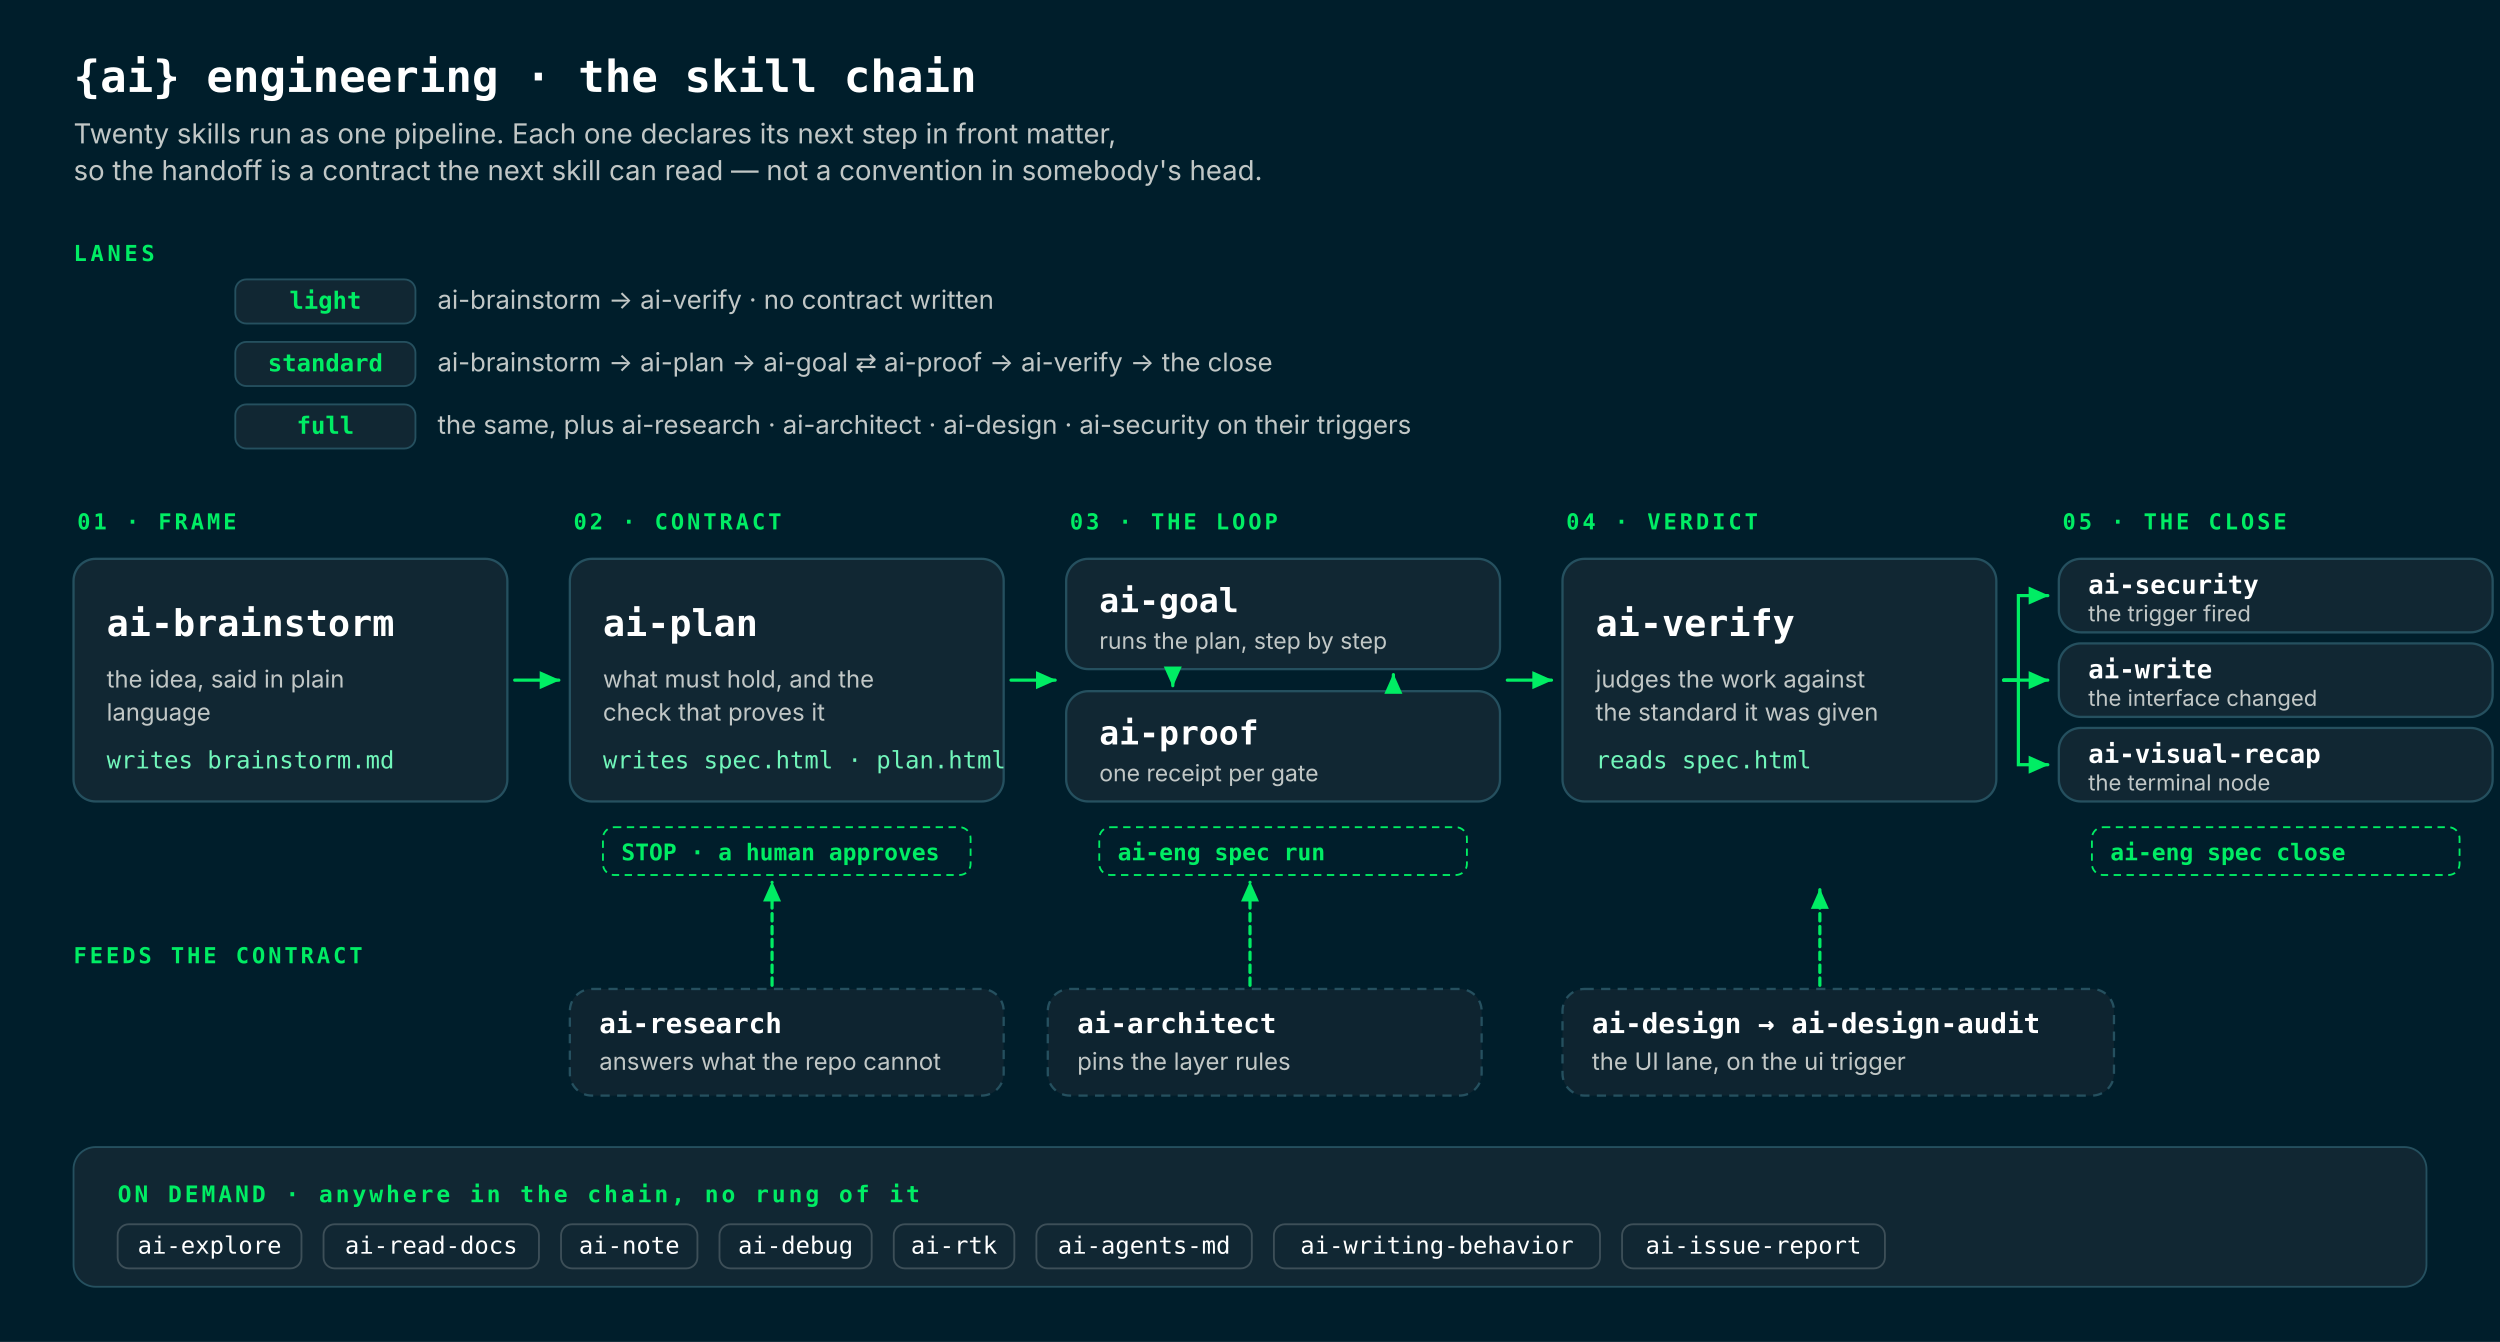
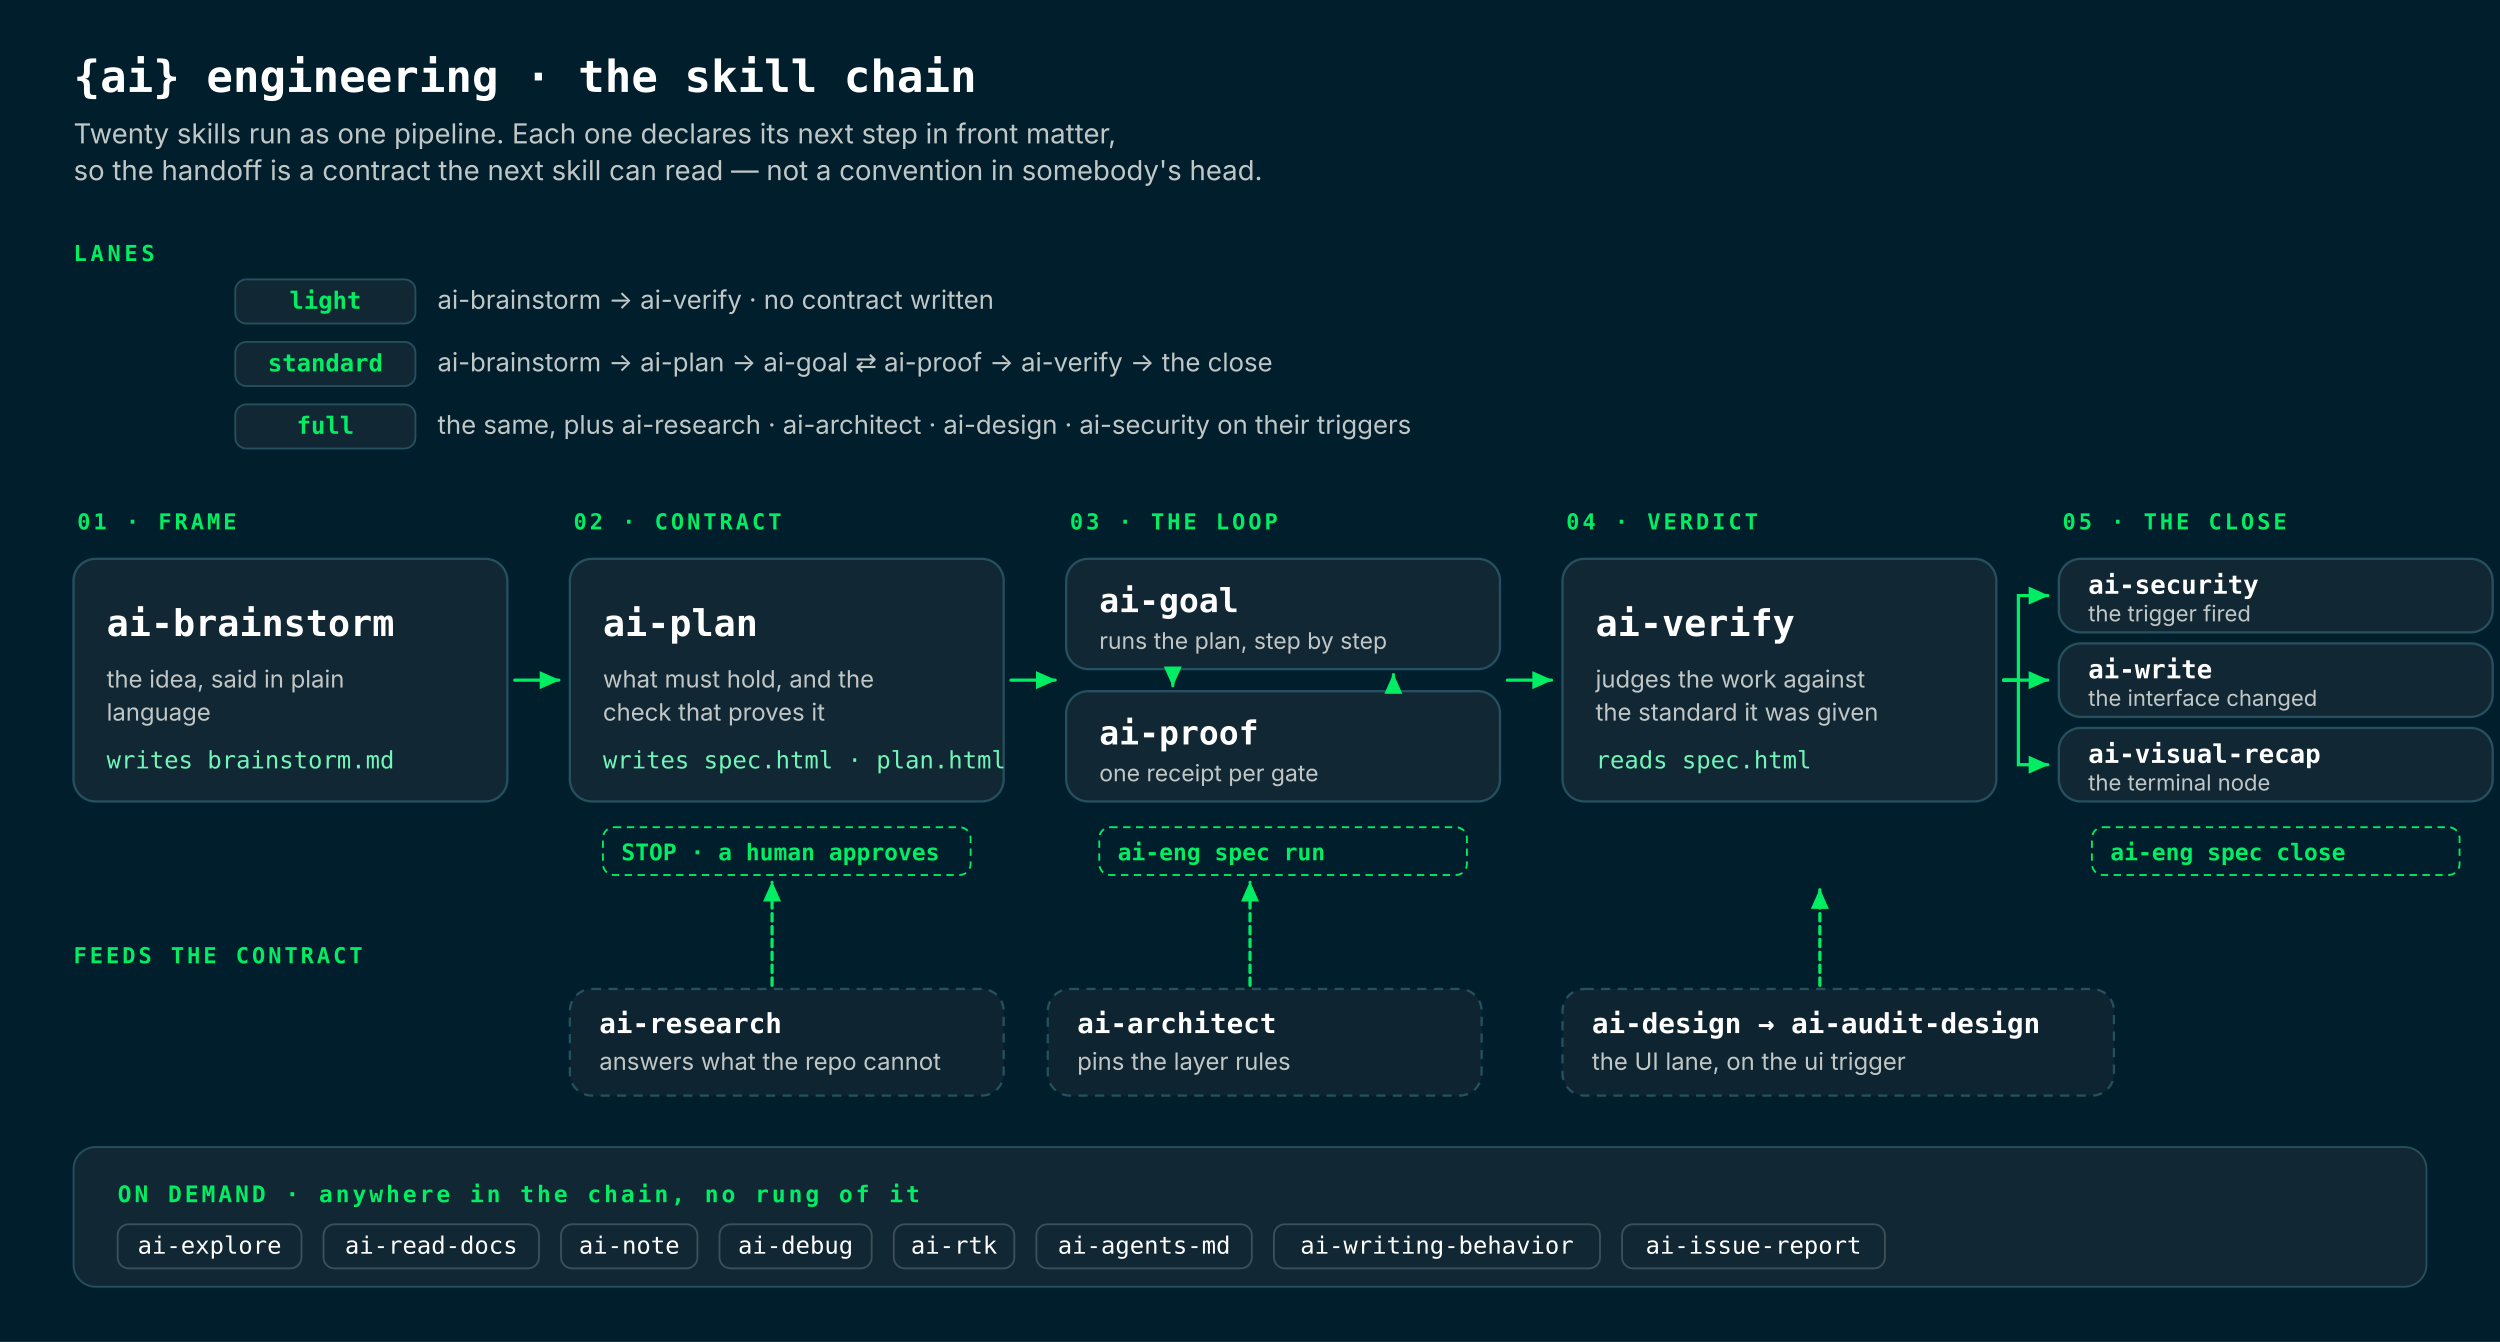
<svg xmlns="http://www.w3.org/2000/svg" viewBox="0 0 1360 730" width="1360" height="730" role="img">
  <defs>
    <marker id="head" viewBox="0 0 10 10" refX="8.5" refY="5" markerWidth="7" markerHeight="7" orient="auto-start-reverse">
      <path d="M 0 1 L 9 5 L 0 9 z" fill="#00ED64" />
    </marker>
  </defs>
  <rect width="1360" height="730" fill="#001E2B" />
  <text x="40" y="50" font-family="'JetBrains Mono','Fira Code','SF Mono',ui-monospace,monospace" font-size="24" fill="#FFFFFF" font-weight="700" text-anchor="start">{ai} engineering · the skill chain</text>
  <text x="40" y="78" font-family="-apple-system,BlinkMacSystemFont,'Segoe UI',sans-serif" font-size="15" fill="#C1C7C6" font-weight="400" text-anchor="start">Twenty skills run as one pipeline. Each one declares its next step in front matter,</text>
  <text x="40" y="98" font-family="-apple-system,BlinkMacSystemFont,'Segoe UI',sans-serif" font-size="15" fill="#C1C7C6" font-weight="400" text-anchor="start">so the handoff is a contract the next skill can read — not a convention in somebody's head.</text>
  <text x="40" y="142" font-family="'JetBrains Mono','Fira Code','SF Mono',ui-monospace,monospace" font-size="12" fill="#00ED64" font-weight="700" text-anchor="start" letter-spacing="2">LANES</text>
  <rect x="128" y="152" width="98" height="24" rx="6" fill="#112733" stroke="#25505F" />
  <text x="177" y="168" font-family="'JetBrains Mono','Fira Code','SF Mono',ui-monospace,monospace" font-size="13" fill="#00ED64" font-weight="700" text-anchor="middle">light</text>
  <text x="238" y="168" font-family="-apple-system,BlinkMacSystemFont,'Segoe UI',sans-serif" font-size="14" fill="#C1C7C6" font-weight="400" text-anchor="start">ai-brainstorm → ai-verify  ·  no contract written</text>
  <rect x="128" y="186" width="98" height="24" rx="6" fill="#112733" stroke="#25505F" />
  <text x="177" y="202" font-family="'JetBrains Mono','Fira Code','SF Mono',ui-monospace,monospace" font-size="13" fill="#00ED64" font-weight="700" text-anchor="middle">standard</text>
  <text x="238" y="202" font-family="-apple-system,BlinkMacSystemFont,'Segoe UI',sans-serif" font-size="14" fill="#C1C7C6" font-weight="400" text-anchor="start">ai-brainstorm → ai-plan → ai-goal ⇄ ai-proof → ai-verify → the close</text>
  <rect x="128" y="220" width="98" height="24" rx="6" fill="#112733" stroke="#25505F" />
  <text x="177" y="236" font-family="'JetBrains Mono','Fira Code','SF Mono',ui-monospace,monospace" font-size="13" fill="#00ED64" font-weight="700" text-anchor="middle">full</text>
  <text x="238" y="236" font-family="-apple-system,BlinkMacSystemFont,'Segoe UI',sans-serif" font-size="14" fill="#C1C7C6" font-weight="400" text-anchor="start">the same, plus ai-research · ai-architect · ai-design · ai-security on their triggers</text>
  <text x="42" y="288" font-family="'JetBrains Mono','Fira Code','SF Mono',ui-monospace,monospace" font-size="12" fill="#00ED64" font-weight="700" text-anchor="start" letter-spacing="1.6">01 · FRAME</text>
  <text x="312" y="288" font-family="'JetBrains Mono','Fira Code','SF Mono',ui-monospace,monospace" font-size="12" fill="#00ED64" font-weight="700" text-anchor="start" letter-spacing="1.6">02 · CONTRACT</text>
  <text x="582" y="288" font-family="'JetBrains Mono','Fira Code','SF Mono',ui-monospace,monospace" font-size="12" fill="#00ED64" font-weight="700" text-anchor="start" letter-spacing="1.6">03 · THE LOOP</text>
  <text x="852" y="288" font-family="'JetBrains Mono','Fira Code','SF Mono',ui-monospace,monospace" font-size="12" fill="#00ED64" font-weight="700" text-anchor="start" letter-spacing="1.6">04 · VERDICT</text>
  <text x="1122" y="288" font-family="'JetBrains Mono','Fira Code','SF Mono',ui-monospace,monospace" font-size="12" fill="#00ED64" font-weight="700" text-anchor="start" letter-spacing="1.6">05 · THE CLOSE</text>
  <rect x="40" y="304" width="236" height="132" rx="12" fill="#112733" stroke="#25505F" stroke-width="1.25" />
  <text x="58" y="346" font-family="'JetBrains Mono','Fira Code','SF Mono',ui-monospace,monospace" font-size="20" fill="#FFFFFF" font-weight="700" text-anchor="start">ai-brainstorm</text>
  <text x="58" y="374" font-family="-apple-system,BlinkMacSystemFont,'Segoe UI',sans-serif" font-size="13" fill="#C1C7C6" font-weight="400" text-anchor="start">the idea, said in plain</text>
  <text x="58" y="392" font-family="-apple-system,BlinkMacSystemFont,'Segoe UI',sans-serif" font-size="13" fill="#C1C7C6" font-weight="400" text-anchor="start">language</text>
  <text x="58" y="418" font-family="'JetBrains Mono','Fira Code','SF Mono',ui-monospace,monospace" font-size="13" fill="#71F6BA" font-weight="400" text-anchor="start">writes brainstorm.md</text>
  <rect x="310" y="304" width="236" height="132" rx="12" fill="#112733" stroke="#25505F" stroke-width="1.25" />
  <text x="328" y="346" font-family="'JetBrains Mono','Fira Code','SF Mono',ui-monospace,monospace" font-size="20" fill="#FFFFFF" font-weight="700" text-anchor="start">ai-plan</text>
  <text x="328" y="374" font-family="-apple-system,BlinkMacSystemFont,'Segoe UI',sans-serif" font-size="13" fill="#C1C7C6" font-weight="400" text-anchor="start">what must hold, and the</text>
  <text x="328" y="392" font-family="-apple-system,BlinkMacSystemFont,'Segoe UI',sans-serif" font-size="13" fill="#C1C7C6" font-weight="400" text-anchor="start">check that proves it</text>
  <text x="328" y="418" font-family="'JetBrains Mono','Fira Code','SF Mono',ui-monospace,monospace" font-size="13" fill="#71F6BA" font-weight="400" text-anchor="start">writes spec.html · plan.html</text>
  <rect x="580" y="304" width="236" height="60" rx="12" fill="#112733" stroke="#25505F" stroke-width="1.25" />
  <text x="598" y="333" font-family="'JetBrains Mono','Fira Code','SF Mono',ui-monospace,monospace" font-size="18" fill="#FFFFFF" font-weight="700" text-anchor="start">ai-goal</text>
  <text x="598" y="353" font-family="-apple-system,BlinkMacSystemFont,'Segoe UI',sans-serif" font-size="12.5" fill="#C1C7C6" font-weight="400" text-anchor="start">runs the plan, step by step</text>
  <rect x="580" y="376" width="236" height="60" rx="12" fill="#112733" stroke="#25505F" stroke-width="1.25" />
  <text x="598" y="405" font-family="'JetBrains Mono','Fira Code','SF Mono',ui-monospace,monospace" font-size="18" fill="#FFFFFF" font-weight="700" text-anchor="start">ai-proof</text>
  <text x="598" y="425" font-family="-apple-system,BlinkMacSystemFont,'Segoe UI',sans-serif" font-size="12.5" fill="#C1C7C6" font-weight="400" text-anchor="start">one receipt per gate</text>
  <path d="M 638 367 L 638 373" fill="none" stroke="#00ED64" stroke-width="1.75" stroke-linecap="round" marker-end="url(#head)" />
  <path d="M 758 373 L 758 367" fill="none" stroke="#00ED64" stroke-width="1.75" stroke-linecap="round" marker-end="url(#head)" />
  <rect x="850" y="304" width="236" height="132" rx="12" fill="#112733" stroke="#25505F" stroke-width="1.25" />
  <text x="868" y="346" font-family="'JetBrains Mono','Fira Code','SF Mono',ui-monospace,monospace" font-size="20" fill="#FFFFFF" font-weight="700" text-anchor="start">ai-verify</text>
  <text x="868" y="374" font-family="-apple-system,BlinkMacSystemFont,'Segoe UI',sans-serif" font-size="13" fill="#C1C7C6" font-weight="400" text-anchor="start">judges the work against</text>
  <text x="868" y="392" font-family="-apple-system,BlinkMacSystemFont,'Segoe UI',sans-serif" font-size="13" fill="#C1C7C6" font-weight="400" text-anchor="start">the standard it was given</text>
  <text x="868" y="418" font-family="'JetBrains Mono','Fira Code','SF Mono',ui-monospace,monospace" font-size="13" fill="#71F6BA" font-weight="400" text-anchor="start">reads spec.html</text>
  <rect x="1120" y="304" width="236" height="40" rx="12" fill="#112733" stroke="#25505F" stroke-width="1.25" />
  <text x="1136" y="323" font-family="'JetBrains Mono','Fira Code','SF Mono',ui-monospace,monospace" font-size="14" fill="#FFFFFF" font-weight="700" text-anchor="start">ai-security</text>
  <text x="1136" y="338" font-family="-apple-system,BlinkMacSystemFont,'Segoe UI',sans-serif" font-size="12" fill="#C1C7C6" font-weight="400" text-anchor="start">the trigger fired</text>
  <rect x="1120" y="350" width="236" height="40" rx="12" fill="#112733" stroke="#25505F" stroke-width="1.25" />
  <text x="1136" y="369" font-family="'JetBrains Mono','Fira Code','SF Mono',ui-monospace,monospace" font-size="14" fill="#FFFFFF" font-weight="700" text-anchor="start">ai-write</text>
  <text x="1136" y="384" font-family="-apple-system,BlinkMacSystemFont,'Segoe UI',sans-serif" font-size="12" fill="#C1C7C6" font-weight="400" text-anchor="start">the interface changed</text>
  <rect x="1120" y="396" width="236" height="40" rx="12" fill="#112733" stroke="#25505F" stroke-width="1.25" />
  <text x="1136" y="415" font-family="'JetBrains Mono','Fira Code','SF Mono',ui-monospace,monospace" font-size="14" fill="#FFFFFF" font-weight="700" text-anchor="start">ai-visual-recap</text>
  <text x="1136" y="430" font-family="-apple-system,BlinkMacSystemFont,'Segoe UI',sans-serif" font-size="12" fill="#C1C7C6" font-weight="400" text-anchor="start">the terminal node</text>
  <path d="M 280 370.0 L 304 370.0" fill="none" stroke="#00ED64" stroke-width="1.75" stroke-linecap="round" marker-end="url(#head)" />
  <path d="M 550 370.0 L 574 370.0" fill="none" stroke="#00ED64" stroke-width="1.75" stroke-linecap="round" marker-end="url(#head)" />
  <path d="M 820 370.0 L 844 370.0" fill="none" stroke="#00ED64" stroke-width="1.75" stroke-linecap="round" marker-end="url(#head)" />
  <path d="M 1090 370 L 1098 370 L 1098 324.0 L 1114 324.0" fill="none" stroke="#00ED64" stroke-width="1.75" stroke-linecap="round" marker-end="url(#head)" />
  <path d="M 1090 370 L 1098 370 L 1098 370.0 L 1114 370.0" fill="none" stroke="#00ED64" stroke-width="1.75" stroke-linecap="round" marker-end="url(#head)" />
  <path d="M 1090 370 L 1098 370 L 1098 416.0 L 1114 416.0" fill="none" stroke="#00ED64" stroke-width="1.75" stroke-linecap="round" marker-end="url(#head)" />
  <rect x="328" y="450" width="200" height="26" rx="6" fill="none" stroke="#00ED64" stroke-dasharray="4 3" />
  <text x="338" y="468" font-family="'JetBrains Mono','Fira Code','SF Mono',ui-monospace,monospace" font-size="12.5" fill="#00ED64" font-weight="700" text-anchor="start">STOP · a human approves</text>
  <rect x="598" y="450" width="200" height="26" rx="6" fill="none" stroke="#00ED64" stroke-dasharray="4 3" />
  <text x="608" y="468" font-family="'JetBrains Mono','Fira Code','SF Mono',ui-monospace,monospace" font-size="12.5" fill="#00ED64" font-weight="700" text-anchor="start">ai-eng spec run</text>
  <rect x="1138" y="450" width="200" height="26" rx="6" fill="none" stroke="#00ED64" stroke-dasharray="4 3" />
  <text x="1148" y="468" font-family="'JetBrains Mono','Fira Code','SF Mono',ui-monospace,monospace" font-size="12.5" fill="#00ED64" font-weight="700" text-anchor="start">ai-eng spec close</text>
  <text x="40" y="524" font-family="'JetBrains Mono','Fira Code','SF Mono',ui-monospace,monospace" font-size="12" fill="#00ED64" font-weight="700" text-anchor="start" letter-spacing="1.6">FEEDS THE CONTRACT</text>
  <rect x="310" y="538" width="236" height="58" rx="12" fill="#0E2430" stroke="#25505F" stroke-width="1.25" stroke-dasharray="5 4" />
  <text x="326" y="562" font-family="'JetBrains Mono','Fira Code','SF Mono',ui-monospace,monospace" font-size="15" fill="#FFFFFF" font-weight="700" text-anchor="start">ai-research</text>
  <text x="326" y="582" font-family="-apple-system,BlinkMacSystemFont,'Segoe UI',sans-serif" font-size="13" fill="#C1C7C6" font-weight="400" text-anchor="start">answers what the repo cannot</text>
  <rect x="570" y="538" width="236" height="58" rx="12" fill="#0E2430" stroke="#25505F" stroke-width="1.25" stroke-dasharray="5 4" />
  <text x="586" y="562" font-family="'JetBrains Mono','Fira Code','SF Mono',ui-monospace,monospace" font-size="15" fill="#FFFFFF" font-weight="700" text-anchor="start">ai-architect</text>
  <text x="586" y="582" font-family="-apple-system,BlinkMacSystemFont,'Segoe UI',sans-serif" font-size="13" fill="#C1C7C6" font-weight="400" text-anchor="start">pins the layer rules</text>
  <rect x="850" y="538" width="300" height="58" rx="12" fill="#0E2430" stroke="#25505F" stroke-width="1.25" stroke-dasharray="5 4" />
-   <text x="866" y="562" font-family="'JetBrains Mono','Fira Code','SF Mono',ui-monospace,monospace" font-size="15" fill="#FFFFFF" font-weight="700" text-anchor="start">ai-design → ai-design-audit</text>
+   <text x="866" y="562" font-family="'JetBrains Mono','Fira Code','SF Mono',ui-monospace,monospace" font-size="15" fill="#FFFFFF" font-weight="700" text-anchor="start">ai-design → ai-audit-design</text>
  <text x="866" y="582" font-family="-apple-system,BlinkMacSystemFont,'Segoe UI',sans-serif" font-size="13" fill="#C1C7C6" font-weight="400" text-anchor="start">the UI lane, on the ui trigger</text>
  <path d="M 420 536 L 420 480" fill="none" stroke="#00ED64" stroke-width="1.75" stroke-linecap="round" marker-end="url(#head)" stroke-dasharray="4 3" />
  <path d="M 680 536 L 680 480" fill="none" stroke="#00ED64" stroke-width="1.75" stroke-linecap="round" marker-end="url(#head)" stroke-dasharray="4 3" />
  <path d="M 990 536 L 990 484" fill="none" stroke="#00ED64" stroke-width="1.75" stroke-linecap="round" marker-end="url(#head)" stroke-dasharray="4 3" />
  <rect x="40" y="624" width="1280" height="76" rx="12" fill="#112733" stroke="#25505F" />
  <text x="64" y="654" font-family="'JetBrains Mono','Fira Code','SF Mono',ui-monospace,monospace" font-size="12.5" fill="#00ED64" font-weight="700" text-anchor="start" letter-spacing="1.6">ON DEMAND · anywhere in the chain, no rung of it</text>
  <rect x="64" y="666" width="100.0" height="24" rx="6" fill="#112733" stroke="#3D4F58" />
  <text x="114.0" y="682" font-family="'JetBrains Mono','Fira Code','SF Mono',ui-monospace,monospace" font-size="13" fill="#FFFFFF" font-weight="400" text-anchor="middle">ai-explore</text>
  <rect x="176.0" y="666" width="117.2" height="24" rx="6" fill="#112733" stroke="#3D4F58" />
  <text x="234.6" y="682" font-family="'JetBrains Mono','Fira Code','SF Mono',ui-monospace,monospace" font-size="13" fill="#FFFFFF" font-weight="400" text-anchor="middle">ai-read-docs</text>
  <rect x="305.2" y="666" width="74.2" height="24" rx="6" fill="#112733" stroke="#3D4F58" />
  <text x="342.3" y="682" font-family="'JetBrains Mono','Fira Code','SF Mono',ui-monospace,monospace" font-size="13" fill="#FFFFFF" font-weight="400" text-anchor="middle">ai-note</text>
  <rect x="391.4" y="666" width="82.8" height="24" rx="6" fill="#112733" stroke="#3D4F58" />
  <text x="432.8" y="682" font-family="'JetBrains Mono','Fira Code','SF Mono',ui-monospace,monospace" font-size="13" fill="#FFFFFF" font-weight="400" text-anchor="middle">ai-debug</text>
  <rect x="486.2" y="666" width="65.6" height="24" rx="6" fill="#112733" stroke="#3D4F58" />
  <text x="519.0" y="682" font-family="'JetBrains Mono','Fira Code','SF Mono',ui-monospace,monospace" font-size="13" fill="#FFFFFF" font-weight="400" text-anchor="middle">ai-rtk</text>
  <rect x="563.8" y="666" width="117.2" height="24" rx="6" fill="#112733" stroke="#3D4F58" />
  <text x="622.4" y="682" font-family="'JetBrains Mono','Fira Code','SF Mono',ui-monospace,monospace" font-size="13" fill="#FFFFFF" font-weight="400" text-anchor="middle">ai-agents-md</text>
  <rect x="693.0" y="666" width="177.4" height="24" rx="6" fill="#112733" stroke="#3D4F58" />
  <text x="781.7" y="682" font-family="'JetBrains Mono','Fira Code','SF Mono',ui-monospace,monospace" font-size="13" fill="#FFFFFF" font-weight="400" text-anchor="middle">ai-writing-behavior</text>
  <rect x="882.4" y="666" width="143.0" height="24" rx="6" fill="#112733" stroke="#3D4F58" />
  <text x="953.9" y="682" font-family="'JetBrains Mono','Fira Code','SF Mono',ui-monospace,monospace" font-size="13" fill="#FFFFFF" font-weight="400" text-anchor="middle">ai-issue-report</text>
</svg>
